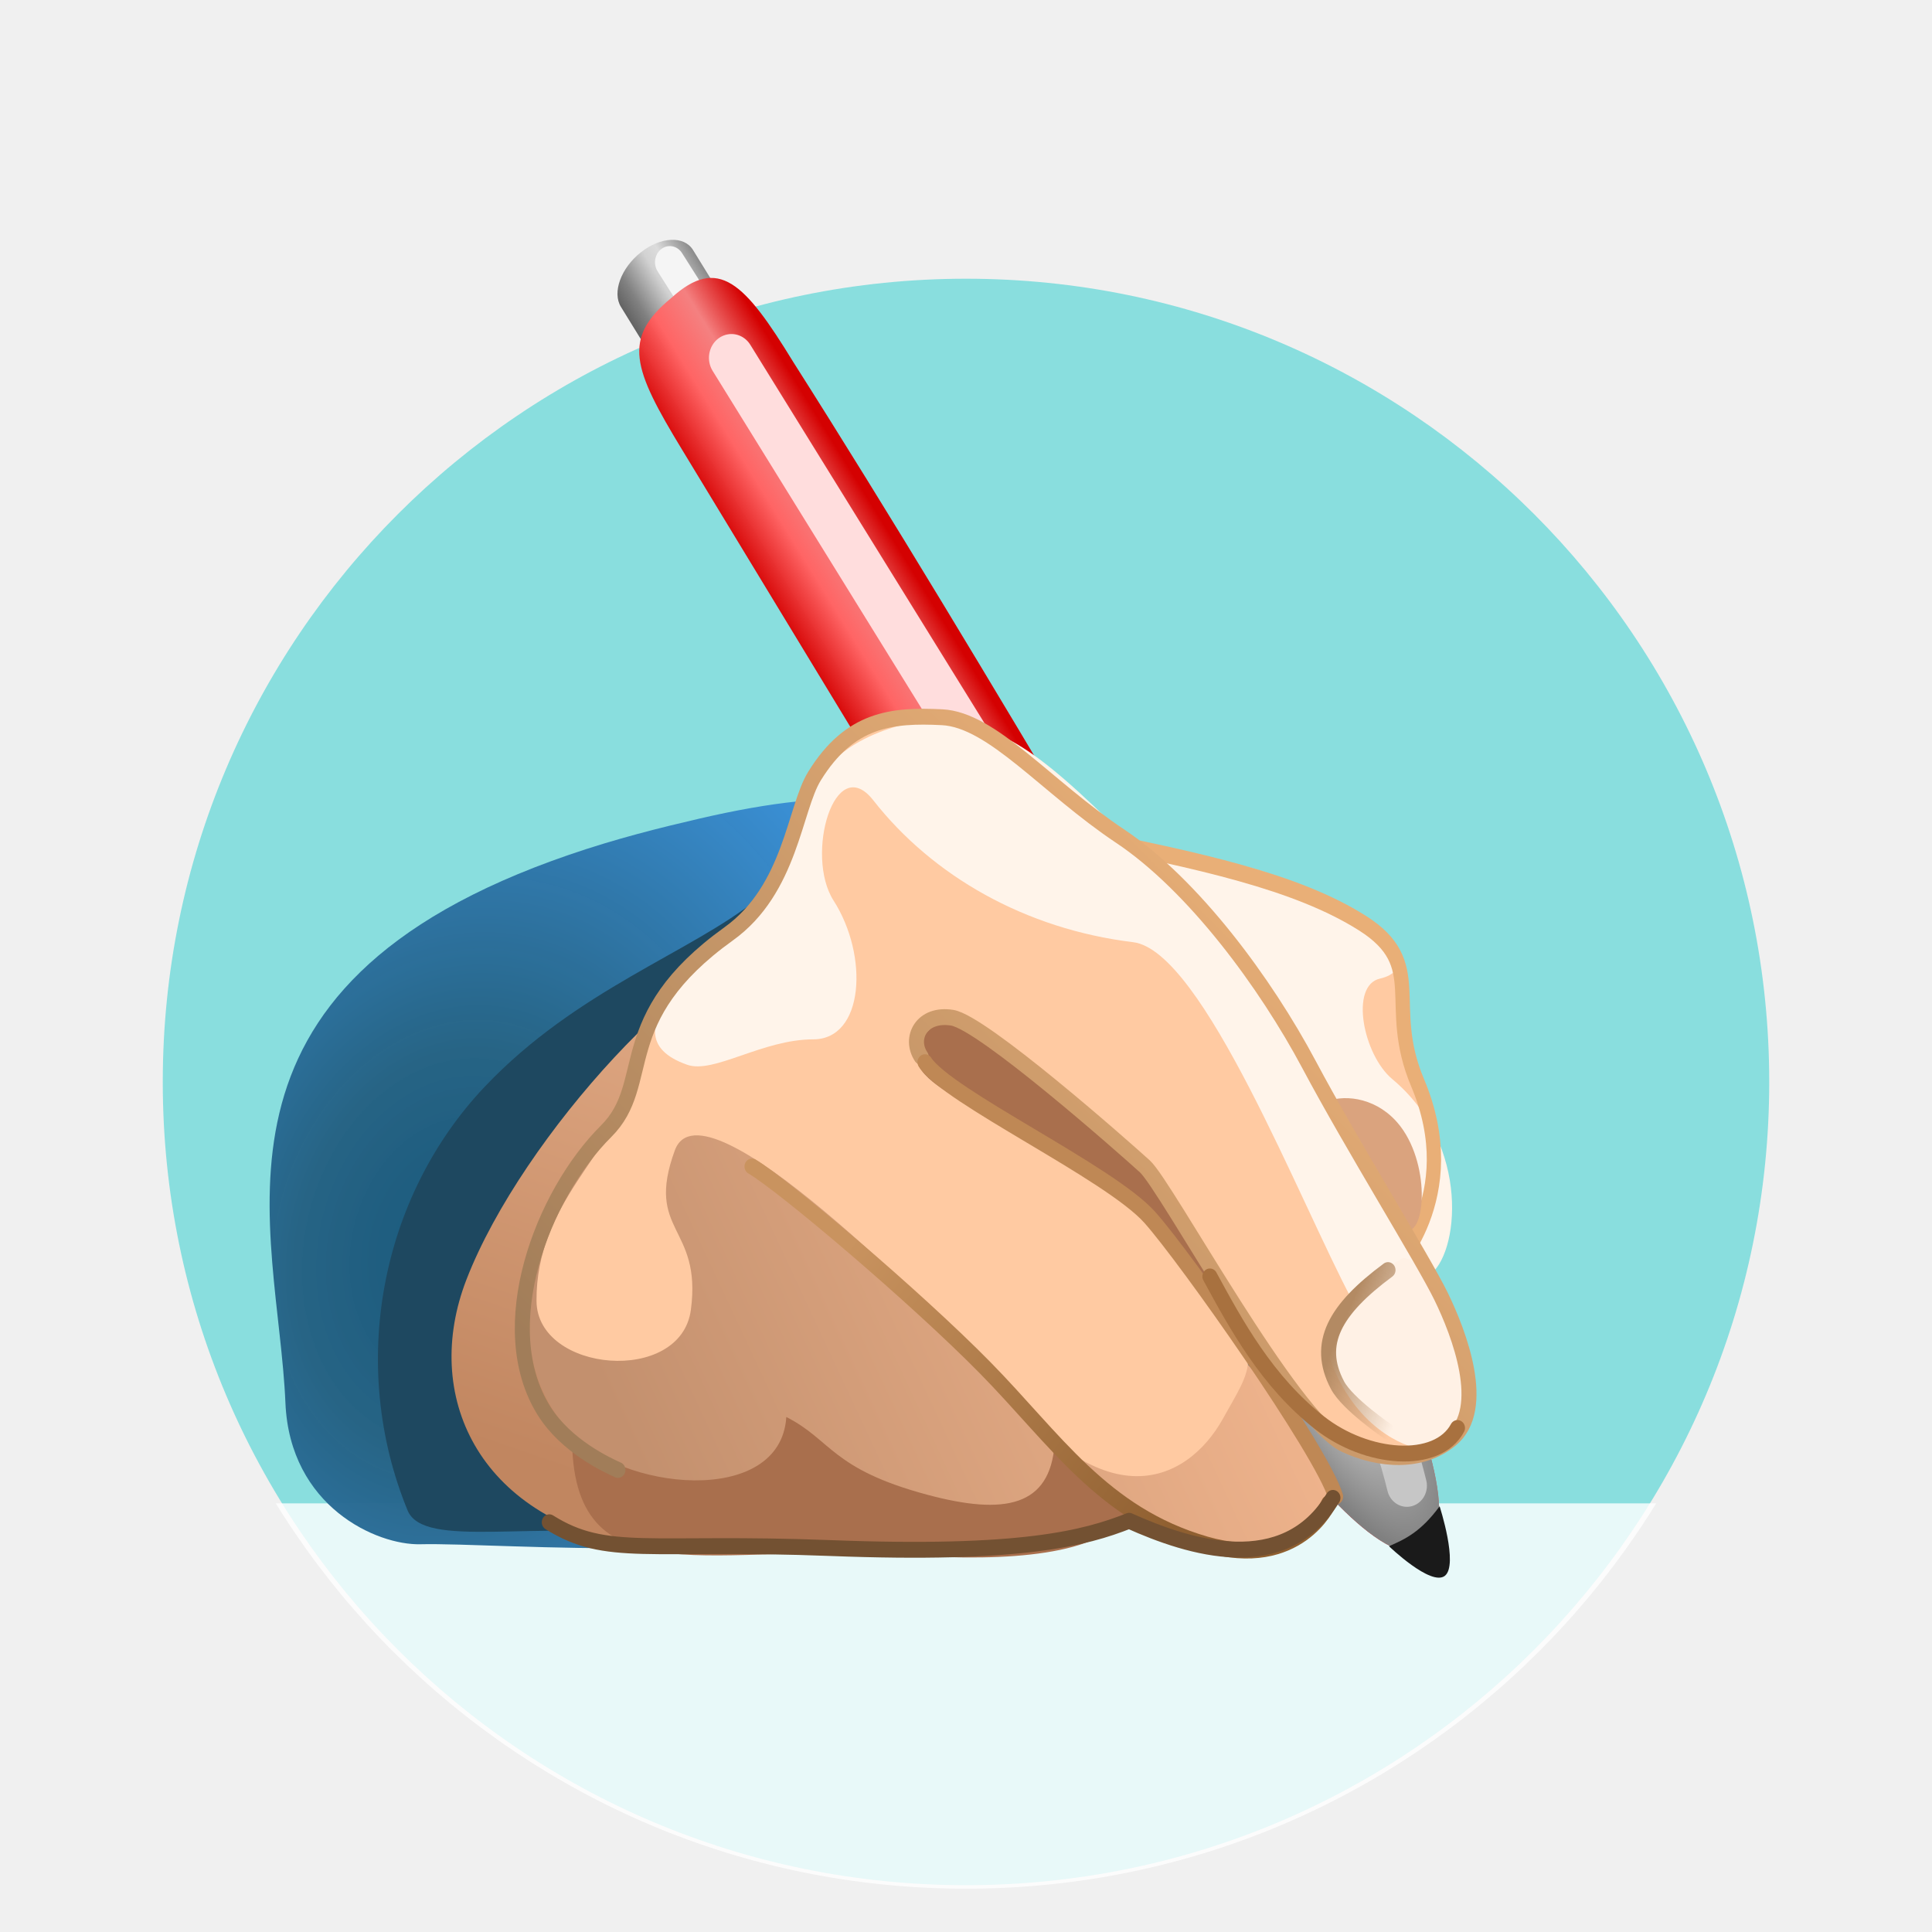
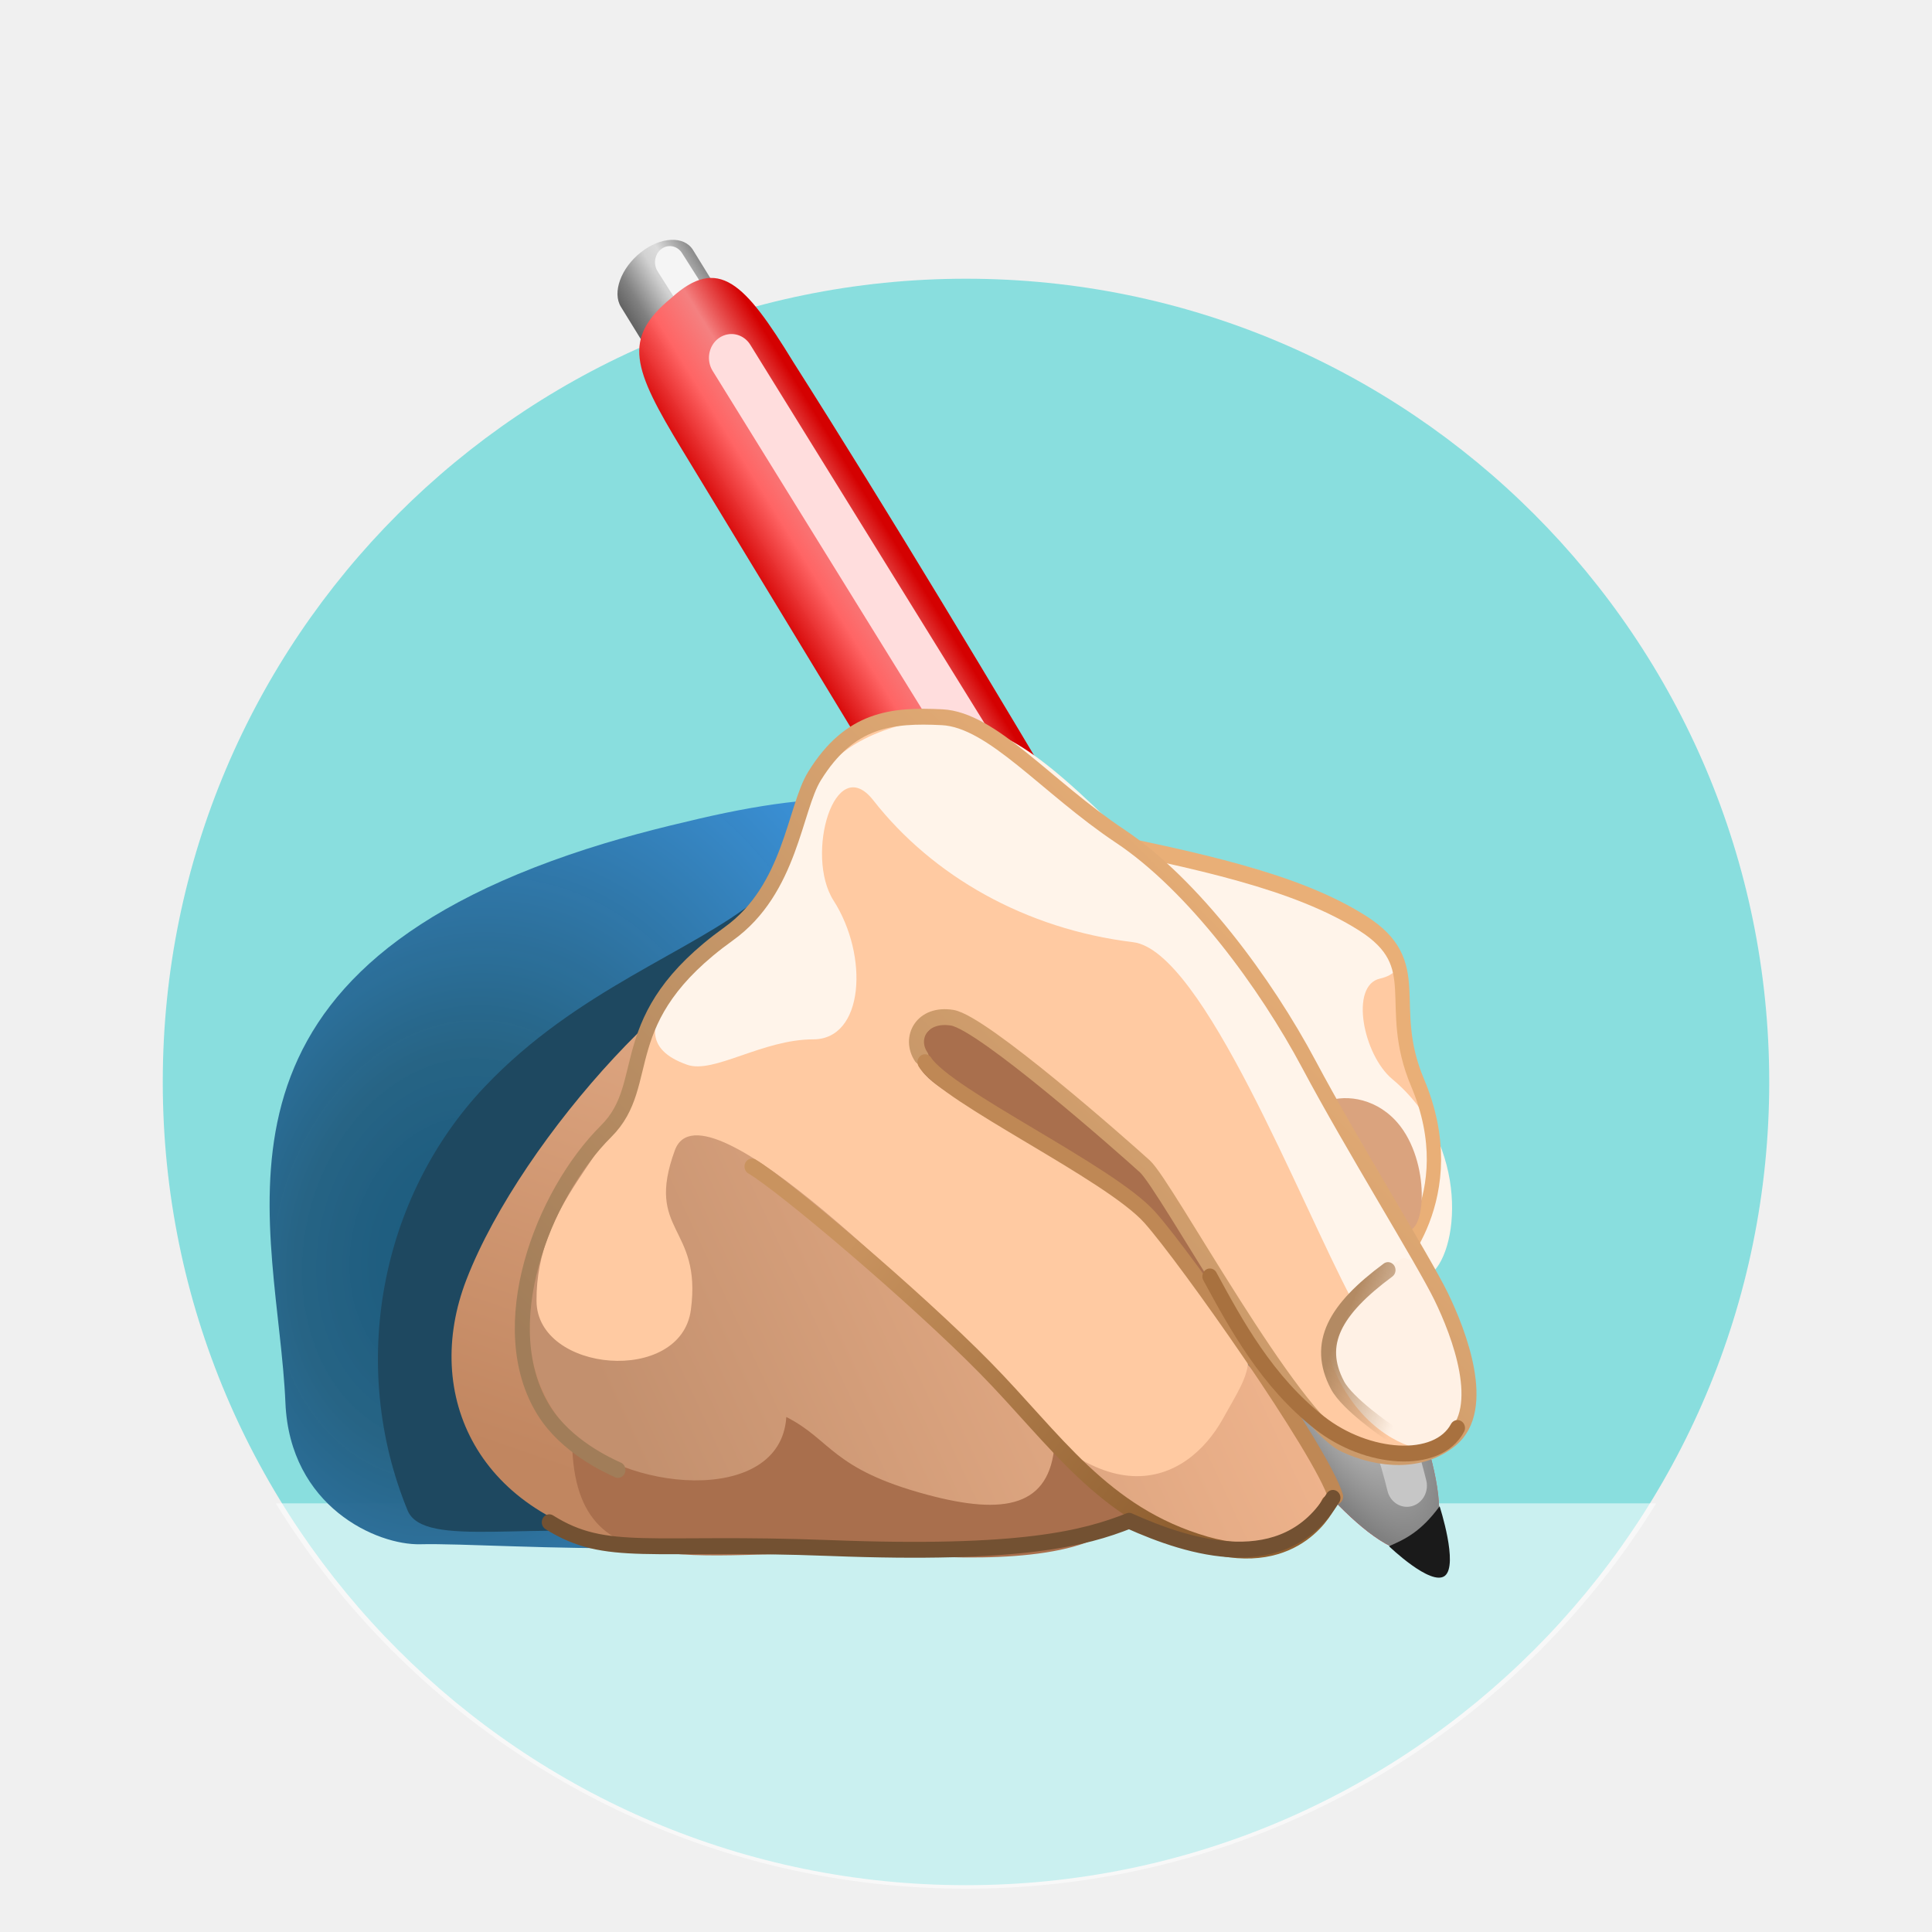
<svg xmlns="http://www.w3.org/2000/svg" xmlns:xlink="http://www.w3.org/1999/xlink" width="100" height="100" viewBox="0 0 26.458 26.458" version="1.1" id="svg2787">
  <defs id="defs2784">
    <radialGradient xlink:href="#linearGradient59915" id="radialGradient60842" cx="3.635" cy="19.025" fx="3.635" fy="19.025" r="8.092" gradientTransform="matrix(1.095756,0.4466969,-0.5034751,1.337597,10.75593,-7.815482)" gradientUnits="userSpaceOnUse" />
    <linearGradient id="linearGradient59915">
      <stop style="stop-color:#18587b;stop-opacity:1;" offset="0.003" id="stop59911" />
      <stop style="stop-color:#246183;stop-opacity:0.973;" offset="0.337" id="stop60848" />
      <stop style="stop-color:#3b91d9;stop-opacity:0.995;" offset="1" id="stop59913" />
    </linearGradient>
    <linearGradient xlink:href="#linearGradient76035" id="linearGradient76037" x1="3.644" y1="23.313" x2="6.448" y2="14.913" gradientUnits="userSpaceOnUse" gradientTransform="matrix(0.9579003,0,0,0.9289272,1.946595,1.211061)" />
    <linearGradient id="linearGradient76035">
      <stop style="stop-color:#c18660;stop-opacity:1;" offset="0" id="stop76031" />
      <stop style="stop-color:#dca47f;stop-opacity:1;" offset="1" id="stop76033" />
    </linearGradient>
    <linearGradient xlink:href="#linearGradient85669" id="linearGradient85671" x1="5.317" y1="5.855" x2="7.33" y2="5.855" gradientUnits="userSpaceOnUse" gradientTransform="matrix(0.8841996,0,0,0.8964211,1.145549,2.759396)" />
    <linearGradient id="linearGradient85669">
      <stop style="stop-color:#636363;stop-opacity:1;" offset="0" id="stop85665" />
      <stop style="stop-color:#818181;stop-opacity:1;" offset="0.184" id="stop86670" />
      <stop style="stop-color:#d2d2d2;stop-opacity:1;" offset="0.521" id="stop85673" />
      <stop style="stop-color:#dcdcdc;stop-opacity:1;" offset="0.675" id="stop85675" />
      <stop style="stop-color:#8a8a8a;stop-opacity:1;" offset="1" id="stop85667" />
    </linearGradient>
    <linearGradient xlink:href="#linearGradient84743" id="linearGradient85041" gradientUnits="userSpaceOnUse" x1="-34.784" y1="47.867" x2="-31.362" y2="47.867" gradientTransform="matrix(0.6492605,-0.4844824,0.4526116,0.6949785,17.44154,-35.16798)" />
    <linearGradient id="linearGradient84743">
      <stop style="stop-color:#d40000;stop-opacity:1;" offset="0" id="stop84739" />
      <stop style="stop-color:#ff6464;stop-opacity:0.996;" offset="0.389" id="stop84747" />
      <stop style="stop-color:#f48080;stop-opacity:0.996;" offset="0.665" id="stop84749" />
      <stop style="stop-color:#d40000;stop-opacity:0.996;" offset="1" id="stop84741" />
    </linearGradient>
    <radialGradient xlink:href="#linearGradient84755" id="radialGradient84763-1" cx="-33.851" cy="60.536" fx="-33.851" fy="60.536" r="1.676" gradientTransform="matrix(1.223267,2.026778,-0.7182522,0.4967031,107.5069,59.95209)" gradientUnits="userSpaceOnUse" />
    <linearGradient id="linearGradient84755">
      <stop style="stop-color:#d5d5d5;stop-opacity:1;" offset="0" id="stop84761" />
      <stop style="stop-color:#808080;stop-opacity:1;" offset="1" id="stop84751" />
    </linearGradient>
    <linearGradient xlink:href="#linearGradient65575" id="linearGradient65577" x1="6.909" y1="24.187" x2="22.028" y2="15.963" gradientUnits="userSpaceOnUse" gradientTransform="matrix(0.8328184,0,0,0.918809,3.034484,1.09156)" />
    <linearGradient id="linearGradient65575">
      <stop style="stop-color:#c3906e;stop-opacity:1;" offset="0" id="stop65573" />
      <stop style="stop-color:#f7ba92;stop-opacity:1;" offset="1" id="stop65571" />
    </linearGradient>
    <linearGradient xlink:href="#linearGradient84936" id="linearGradient85043" gradientUnits="userSpaceOnUse" x1="-32.29" y1="58.451" x2="-32.677" y2="61.374" gradientTransform="matrix(0.6492605,-0.4844824,0.4526116,0.6949785,17.44154,-35.16798)" />
    <linearGradient id="linearGradient84936">
      <stop style="stop-color:#ffffff;stop-opacity:1;" offset="0" id="stop84932" />
      <stop style="stop-color:#c6c6c6;stop-opacity:1;" offset="1" id="stop84934" />
    </linearGradient>
    <linearGradient xlink:href="#linearGradient65608" id="linearGradient65610" x1="4.747" y1="22.042" x2="17.09" y2="7.688" gradientUnits="userSpaceOnUse" gradientTransform="matrix(0.8328184,0,0,0.918809,3.034484,1.09156)" />
    <linearGradient id="linearGradient65608">
      <stop style="stop-color:#a17d59;stop-opacity:1;" offset="0" id="stop65604" />
      <stop style="stop-color:#e9af77;stop-opacity:1;" offset="1" id="stop65606" />
    </linearGradient>
    <linearGradient xlink:href="#linearGradient65616" id="linearGradient65618" x1="12.141" y1="19.435" x2="19.578" y2="25.749" gradientUnits="userSpaceOnUse" gradientTransform="matrix(0.8328184,0,0,0.918809,3.034484,1.09156)" />
    <linearGradient id="linearGradient65616">
      <stop style="stop-color:#c9935f;stop-opacity:1;" offset="0" id="stop65612" />
      <stop style="stop-color:#8f5f30;stop-opacity:1;" offset="1" id="stop65614" />
    </linearGradient>
    <linearGradient xlink:href="#linearGradient90927" id="linearGradient90929" x1="22.897" y1="21.657" x2="24.824" y2="22.583" gradientUnits="userSpaceOnUse" gradientTransform="matrix(0.8724877,0,0,0.9339243,2.463191,0.9347117)" />
    <linearGradient id="linearGradient90927">
      <stop style="stop-color:#b38a63;stop-opacity:1;" offset="0.088" id="stop90923" />
      <stop style="stop-color:#b38a63;stop-opacity:0;" offset="1" id="stop90925" />
    </linearGradient>
    <mask maskUnits="userSpaceOnUse" id="mask17837">
      <circle style="fill:#ffffff;fill-opacity:1;fill-rule:evenodd;stroke-width:0.224" id="circle17839" cx="13.229" cy="14.817" r="11" />
    </mask>
  </defs>
  <g id="layer1">
    <circle style="fill:#89dede;fill-opacity:1;fill-rule:evenodd;stroke-width:0.224" id="path29876" cx="13.229" cy="14.817" r="11" />
-     <rect style="fill:#ffffff;fill-opacity:0.806;fill-rule:evenodd;stroke-width:0.217" id="rect51341" width="26.458" height="5.619" x="1.4305115e-06" y="20.588" mask="url(#mask17837)" transform="matrix(1.009144,0,0,1.009144,-0.1209638,-0.188254)" />
+     <rect style="fill:#ffffff;fill-opacity:0.547;fill-rule:evenodd;stroke-width:0.217" id="rect51341" width="26.458" height="5.619" x="1.4305115e-06" y="20.588" mask="url(#mask17837)" transform="matrix(1.009144,0,0,1.009144,-0.1209638,-0.188254)" />
    <g id="g39395" transform="matrix(0.6852605,0,0,0.7240181,2.729419,3.179968)">
      <path style="fill:url(#radialGradient60842);fill-opacity:1;stroke:none;stroke-width:0;stroke-linecap:round;stroke-linejoin:round;stroke-miterlimit:8;stroke-dasharray:none;stroke-opacity:1;paint-order:fill markers stroke;stop-color:#000000" d="m 16.599,15.321 c -1.919,-1.343 0.735,-2.168 -0.772,-3.595 -1.185,-1.122 -2.957,-1.266 -5.834,-0.634 -0.782,0.172 -1.655,0.376 -2.603,0.684 -7.734,2.513 -5.817,7.061 -5.669,10.366 0.088,1.967 1.83,2.696 2.698,2.675 0.787,-0.019 2.719,0.102 4.471,0.068 3.099,-0.06 7.71,-9.564 7.71,-9.564 z" id="path57461" />
      <path style="fill:#1e4860;fill-opacity:1;stroke:#8d643e;stroke-width:0;stroke-linecap:round;stroke-linejoin:round;stroke-miterlimit:8;stroke-dasharray:none;stroke-opacity:1;paint-order:fill markers stroke;stop-color:#000000" d="m 11.154,12.611 c -0.402,1.671 -2.074,2.937 -3.644,5.166 -1.57,2.228 1.017,4.851 1.672,6.893 C 6.716,24.345 4.485,24.921 4.162,24.176 2.974,21.433 3.615,18.247 5.708,16.159 7.548,14.324 9.826,13.626 11.154,12.611 Z" id="path53100" />
      <path style="fill:url(#linearGradient76037);fill-opacity:1;stroke:#8d643e;stroke-width:0;stroke-linecap:round;stroke-linejoin:round;stroke-miterlimit:8;stroke-dasharray:none;stroke-opacity:1;paint-order:fill markers stroke;stop-color:#000000" d="m 11.671,13.378 c -1.682,0.1 -5.217,3.709 -6.332,6.432 -0.894,2.186 0.221,4.488 3.336,5.028 2.359,0.409 2.995,-11.46 2.995,-11.46 z" id="path31127" />
      <path style="fill:#a96f4d;fill-opacity:1;stroke:#8d643e;stroke-width:0;stroke-linecap:round;stroke-linejoin:round;stroke-miterlimit:8;stroke-dasharray:none;stroke-opacity:1;paint-order:fill markers stroke;stop-color:#000000" d="m 18.508,24.252 c -0.465,0.758 -2.33,0.907 -4.346,0.77 -3.797,-0.259 -6.649,0.879 -6.712,-2.122 -0.08,-3.835 3.468,-9.863 4.725,-11.731 0.941,-1.399 3.711,-1.408 6.22,0.233 0.841,0.55 1.748,1.114 2.42,2.103 2.742,4.035 3.379,8.021 1.903,9.982 -0.689,1.987 -2.311,1.657 -4.211,0.766 z" id="path29159-4" />
      <g id="g98019" transform="matrix(1,0,0,1.02875,-0.5480357,-1.568279)" style="stroke-width:0.986">
        <rect style="fill:url(#linearGradient85671);fill-opacity:1;fill-rule:evenodd;stroke:none;stroke-width:0.261" id="rect83887-4" width="1.78" height="1.934" x="5.847" y="7.041" rx="0.991" ry="0.578" transform="matrix(0.8094748,-0.5871546,0.5566065,0.8307763,0,0)" />
        <path style="fill:#999999;fill-opacity:1;stroke:#f5f5f5;stroke-width:0.592;stroke-linecap:round;stroke-linejoin:round;stroke-miterlimit:8;stroke-dasharray:none;stroke-opacity:1;paint-order:fill markers stroke;stop-color:#000000" d="M 9.951,2.076 10.288,2.565" id="path85663" />
      </g>
      <path style="fill:url(#linearGradient85041);fill-opacity:1;fill-rule:evenodd;stroke:none;stroke-width:0;stroke-opacity:1" d="m 23.637,20.914 c 0.491,0.764 1.646,3.402 0.895,3.962 -0.751,0.561 -2.578,-1.575 -3.069,-2.34 L 9.644,4.107 C 8.662,2.578 8.448,2.011 9.431,1.245 10.373,0.435 10.901,0.957 11.866,2.449 c 3.902,5.812 8.102,12.794 11.771,18.465 z" id="rect31697-3-6-0-6" />
      <path id="path84605-6" style="fill:url(#radialGradient84763-1);fill-opacity:1;fill-rule:evenodd;stroke-width:0" d="m 22.835,19.678 0.802,1.236 c 0.491,0.764 1.646,3.402 0.895,3.962 -0.751,0.561 -2.578,-1.575 -3.069,-2.34 l -0.804,-1.234 c 0.699,-0.186 1.687,-0.577 2.176,-1.624 z" />
      <path style="fill:url(#linearGradient65577);fill-opacity:1;stroke:#8d643e;stroke-width:0;stroke-linecap:round;stroke-linejoin:round;stroke-miterlimit:8;stroke-dasharray:none;stroke-opacity:1;paint-order:fill markers stroke;stop-color:#000000" d="m 11.886,17.07 c 1.256,1.299 6.109,1.629 8.625,3.922 1.341,1.222 2.15,2.626 2.15,2.626 0,0 -0.592,1.945 -2.941,1.099 -0.706,-0.254 -1.849,-0.81 -2.627,-1.796 -0.093,1.18 -0.989,1.355 -2.547,0.959 C 12.632,23.394 12.636,22.844 11.731,22.41 11.617,24.128 8.384,23.804 7.37,22.664 6.44,21.619 6.188,20.24 7.529,17.841 8.429,16.231 10.687,15.249 11.886,17.07 Z" id="path29221" />
      <path id="path83941-4" style="fill:#1a1a1a;stroke-width:0;stroke-linecap:round;stroke-linejoin:round;stroke-miterlimit:8;paint-order:fill markers stroke;stop-color:#000000" d="m 24.787,24.099 c 0,0 0.381,1.109 0.105,1.315 -0.277,0.206 -1.117,-0.56 -1.117,-0.56 0.317,-0.13 0.635,-0.269 1.012,-0.755 z" />
      <path style="fill:none;fill-opacity:1;stroke:#ffdddd;stroke-width:0.9;stroke-linecap:round;stroke-linejoin:round;stroke-miterlimit:8;stroke-dasharray:none;stroke-opacity:1;paint-order:fill markers stroke;stop-color:#000000" d="M 10.635,2.376 21.634,19.198" id="path84238-0" />
      <path style="fill:none;fill-opacity:1;stroke:url(#linearGradient85043);stroke-width:0.8;stroke-linecap:round;stroke-linejoin:round;stroke-miterlimit:8;stroke-dasharray:none;stroke-opacity:1;paint-order:fill markers stroke;stop-color:#000000" d="m 22.802,20.841 c 1.019,1.609 1.194,2.36 1.331,2.868" id="path84822-7" />
      <path id="path29161-2" style="fill:#ffcaa2;fill-opacity:1;stroke:#8d643e;stroke-width:0;stroke-linecap:round;stroke-linejoin:round;stroke-miterlimit:8;stroke-dasharray:none;stroke-opacity:1;paint-order:fill markers stroke;stop-color:#000000" d="m 14.722,9.199 c -2.434,0.082 -2.51,1.451 -2.857,2.263 -1.281,2.991 -2.596,1.832 -3.27,4.705 -0.287,1.223 -1.873,2.185 -1.856,4.05 0.012,1.355 2.886,1.592 3.085,0.165 0.223,-1.598 -0.923,-1.457 -0.321,-3.015 0.571,-1.478 5.37,3.253 6.108,3.902 2.359,3.241 4.132,2.39 4.847,1.171 0.591,-1.006 0.838,-1.167 -0.264,-2.475 -0.715,-0.908 -1.615,-1.661 -3.039,-2.526 -1.871,-1.137 -3.765,-1.473 -2.315,-2.572 1.127,0.481 3.353,1.631 4.358,3.236 1.97,3.145 3.67,5.264 4.676,5.151 3.831,-0.431 -0.323,-5.07 -2.641,-8.904 C 20.419,13.003 18.624,11.56 17.144,10.51 16.311,9.918 15.529,9.172 14.722,9.199 Z" />
      <g id="g64634" transform="matrix(0.8328184,0,0,0.918809,-1.514043,1.517342)" style="stroke-width:1.143">
        <path style="fill:#ffcaa2;fill-opacity:1;stroke:#8d643e;stroke-width:0;stroke-linecap:round;stroke-linejoin:round;stroke-miterlimit:8;stroke-dasharray:none;stroke-opacity:1;paint-order:fill markers stroke;stop-color:#000000" d="m 23.539,10.844 c 5.3,1.093 6.337,1.109 7.068,2.566 0.192,0.383 -0.001,1.19 0.324,1.916 0.597,1.332 0.613,1.851 0.467,2.768 -0.157,0.985 -1.006,1.806 -1.006,2.223 0,1.093 -6.854,-9.474 -6.854,-9.474 z" id="path31071" />
        <path style="opacity:1;fill:#fff4ea;fill-opacity:1;stroke:#8d643e;stroke-width:0;stroke-linecap:round;stroke-linejoin:round;stroke-miterlimit:8;stroke-dasharray:none;stroke-opacity:1;paint-order:fill markers stroke;stop-color:#000000" d="m 25.58,11.213 c 1.903,0.145 2.742,0.643 3.96,1.215 1.219,0.572 1.34,1.143 0.609,1.286 -0.731,0.143 -0.402,1.569 0.296,2.069 1.899,1.359 1.602,3.638 0.877,4.041 -1.155,0.642 -0.523,-0.907 -0.867,-2.953 -0.098,-0.581 -1.094,-0.075 -1.564,-0.58 -0.831,-0.893 -1.52,-2.608 -2.61,-2.791 -1.706,-0.286 -5.102,-2.622 -0.701,-2.286 z" id="path54661" />
        <path style="opacity:1;fill:none;fill-opacity:1;stroke:#e9af77;stroke-width:0.343;stroke-linecap:round;stroke-linejoin:round;stroke-miterlimit:8;stroke-dasharray:none;stroke-opacity:1;paint-order:fill markers stroke;stop-color:#000000" d="m 22.899,10.784 c 2.908,0.5 5.246,0.929 6.826,1.786 1.58,0.857 0.531,1.669 1.327,3.287 1.16,2.356 -0.621,3.858 -0.621,3.858" id="path55433" />
      </g>
      <path style="fill:#daa37e;fill-opacity:1;stroke:none;stroke-width:0;stroke-linecap:round;stroke-linejoin:round;stroke-miterlimit:8;stroke-dasharray:none;stroke-opacity:1;paint-order:fill markers stroke;stop-color:#000000" d="m 22.612,16.415 c 0.427,-0.111 1.061,0.02 1.454,0.58 0.563,0.801 0.416,2.134 -0.048,1.859 -0.464,-0.275 -1.556,-1.838 -1.407,-2.439 z" id="path70195" />
      <path id="path43365" style="fill:#fff4ea;fill-opacity:1;stroke:#8d643e;stroke-width:0;stroke-linecap:round;stroke-linejoin:round;stroke-miterlimit:8;stroke-dasharray:none;stroke-opacity:1;paint-order:fill markers stroke;stop-color:#000000" d="m 14.762,9.285 c -0.264,-0.001 -0.551,-0.017 -0.869,0.074 -2.412,0.697 -1.699,2.584 -2.688,3.463 -0.852,0.757 -3.231,2.338 -1.454,2.926 0.531,0.176 1.504,-0.481 2.518,-0.481 1.015,0 1.116,-1.576 0.406,-2.626 -0.578,-0.854 0.021,-2.831 0.795,-1.895 1.182,1.428 3.034,2.435 5.192,2.683 1.394,0.16 3.337,4.924 4.372,6.761 0.856,1.52 1.999,2.218 1.948,0.905 -0.028,-0.732 -1.953,-4.011 -3.801,-6.805 -0.801,-1.211 -1.964,-2.174 -2.635,-2.813 -1.935,-1.843 -2.642,-2.187 -3.784,-2.192 z" />
      <path style="fill:#fff1e5;fill-opacity:1;stroke:#8d643e;stroke-width:0;stroke-linecap:round;stroke-linejoin:round;stroke-miterlimit:8;stroke-dasharray:none;stroke-opacity:1;paint-order:fill markers stroke;stop-color:#000000" d="m 24.038,19.405 c -0.551,0.324 -1.661,1.298 -1.465,1.844 0.493,1.374 1.539,1.73 1.823,1.761 0.659,0.071 1.02,-0.89 0.986,-1.276 -0.046,-0.513 -0.802,-2.374 -1.343,-2.329 z" id="path46096" />
      <path style="fill:#a96f4d;fill-opacity:1;stroke:#f8f5f1;stroke-width:0;stroke-linecap:round;stroke-linejoin:round;stroke-miterlimit:8;stroke-dasharray:none;stroke-opacity:1;paint-order:fill markers stroke;stop-color:#000000" d="m 17.728,16.734 c 0.483,0.44 1.313,0.996 1.962,2.178 0.11,0.2 0.462,0.556 0.462,0.556 0.128,0.391 -0.022,0.393 -0.245,0.293 0,0 -2.597,-2.965 -2.179,-3.027 z" id="path94880" />
      <path style="fill:none;fill-opacity:1;stroke:url(#linearGradient65610);stroke-width:0.3;stroke-linecap:round;stroke-linejoin:round;stroke-miterlimit:8;stroke-dasharray:none;stroke-opacity:1;paint-order:fill markers stroke;stop-color:#000000" d="M 8.366,23.411 C 8.153,23.32 7.334,22.965 6.891,22.296 5.843,20.715 6.855,18.205 8.13,17.005 c 0.97,-0.913 0.083,-2.126 2.451,-3.735 1.24,-0.842 1.311,-2.367 1.713,-2.982 0.705,-1.081 1.543,-1.161 2.548,-1.114 1.005,0.046 2.086,1.319 3.557,2.247 1.471,0.928 2.916,2.789 3.777,4.321 0.861,1.532 2.282,3.691 2.641,4.388 0.359,0.696 0.936,2.121 0.204,2.697 -0.6,0.472 -1.451,0.403 -2.128,0.104 -1.05,-0.464 -3.566,-4.89 -3.996,-5.261 -0.431,-0.371 -3.241,-2.719 -3.851,-2.812 -0.61,-0.093 -0.869,0.386 -0.619,0.739" id="path55269" />
      <path style="fill:none;fill-opacity:1;stroke:url(#linearGradient65618);stroke-width:0.3;stroke-linecap:round;stroke-linejoin:round;stroke-miterlimit:8;stroke-dasharray:none;stroke-opacity:1;paint-order:fill markers stroke;stop-color:#000000" d="m 22.571,24.043 c 0,0 -0.604,1.281 -2.455,0.776 -2.056,-0.561 -3.014,-1.996 -4.413,-3.342 -1.399,-1.346 -4.028,-3.453 -4.658,-3.805" id="path55435" />
      <path style="fill:none;fill-opacity:1;stroke:url(#linearGradient90929);stroke-width:0.3;stroke-linecap:round;stroke-linejoin:round;stroke-miterlimit:8;stroke-dasharray:none;stroke-opacity:1;paint-order:fill markers stroke;stop-color:#000000" d="m 23.756,19.631 c -1.064,0.746 -1.447,1.391 -1.011,2.175 0.203,0.366 1.016,0.885 1.016,0.885" id="path63232" />
      <path style="fill:none;fill-opacity:1;stroke:#bf8855;stroke-width:0.3;stroke-linecap:round;stroke-linejoin:round;stroke-miterlimit:8;stroke-dasharray:none;stroke-opacity:1;paint-order:fill markers stroke;stop-color:#000000" d="m 14.502,15.699 c 0.449,0.655 3.691,2.085 4.493,2.935 0.72,0.763 3.441,4.417 3.714,5.281" id="path87710" />
      <path style="fill:none;fill-opacity:1;stroke:#735132;stroke-width:0.3;stroke-linecap:round;stroke-linejoin:round;stroke-miterlimit:8;stroke-dasharray:none;stroke-opacity:1;paint-order:fill markers stroke;stop-color:#000000" d="m 6.994,24.401 c 1.145,0.68 1.981,0.355 5.623,0.488 3.802,0.139 5.082,-0.186 5.965,-0.516 1.203,0.512 3.111,1.084 4.073,-0.433" id="path64267" />
      <path style="fill:none;fill-opacity:1;stroke:#a8713f;stroke-width:0.3;stroke-linecap:round;stroke-linejoin:round;stroke-miterlimit:8;stroke-dasharray:none;stroke-opacity:1;paint-order:fill markers stroke;stop-color:#000000" d="m 25.144,22.618 c -0.404,0.71 -1.812,0.606 -2.759,-0.1 -1.049,-0.782 -1.659,-1.843 -2.189,-2.767" id="path89118" />
    </g>
  </g>
</svg>
